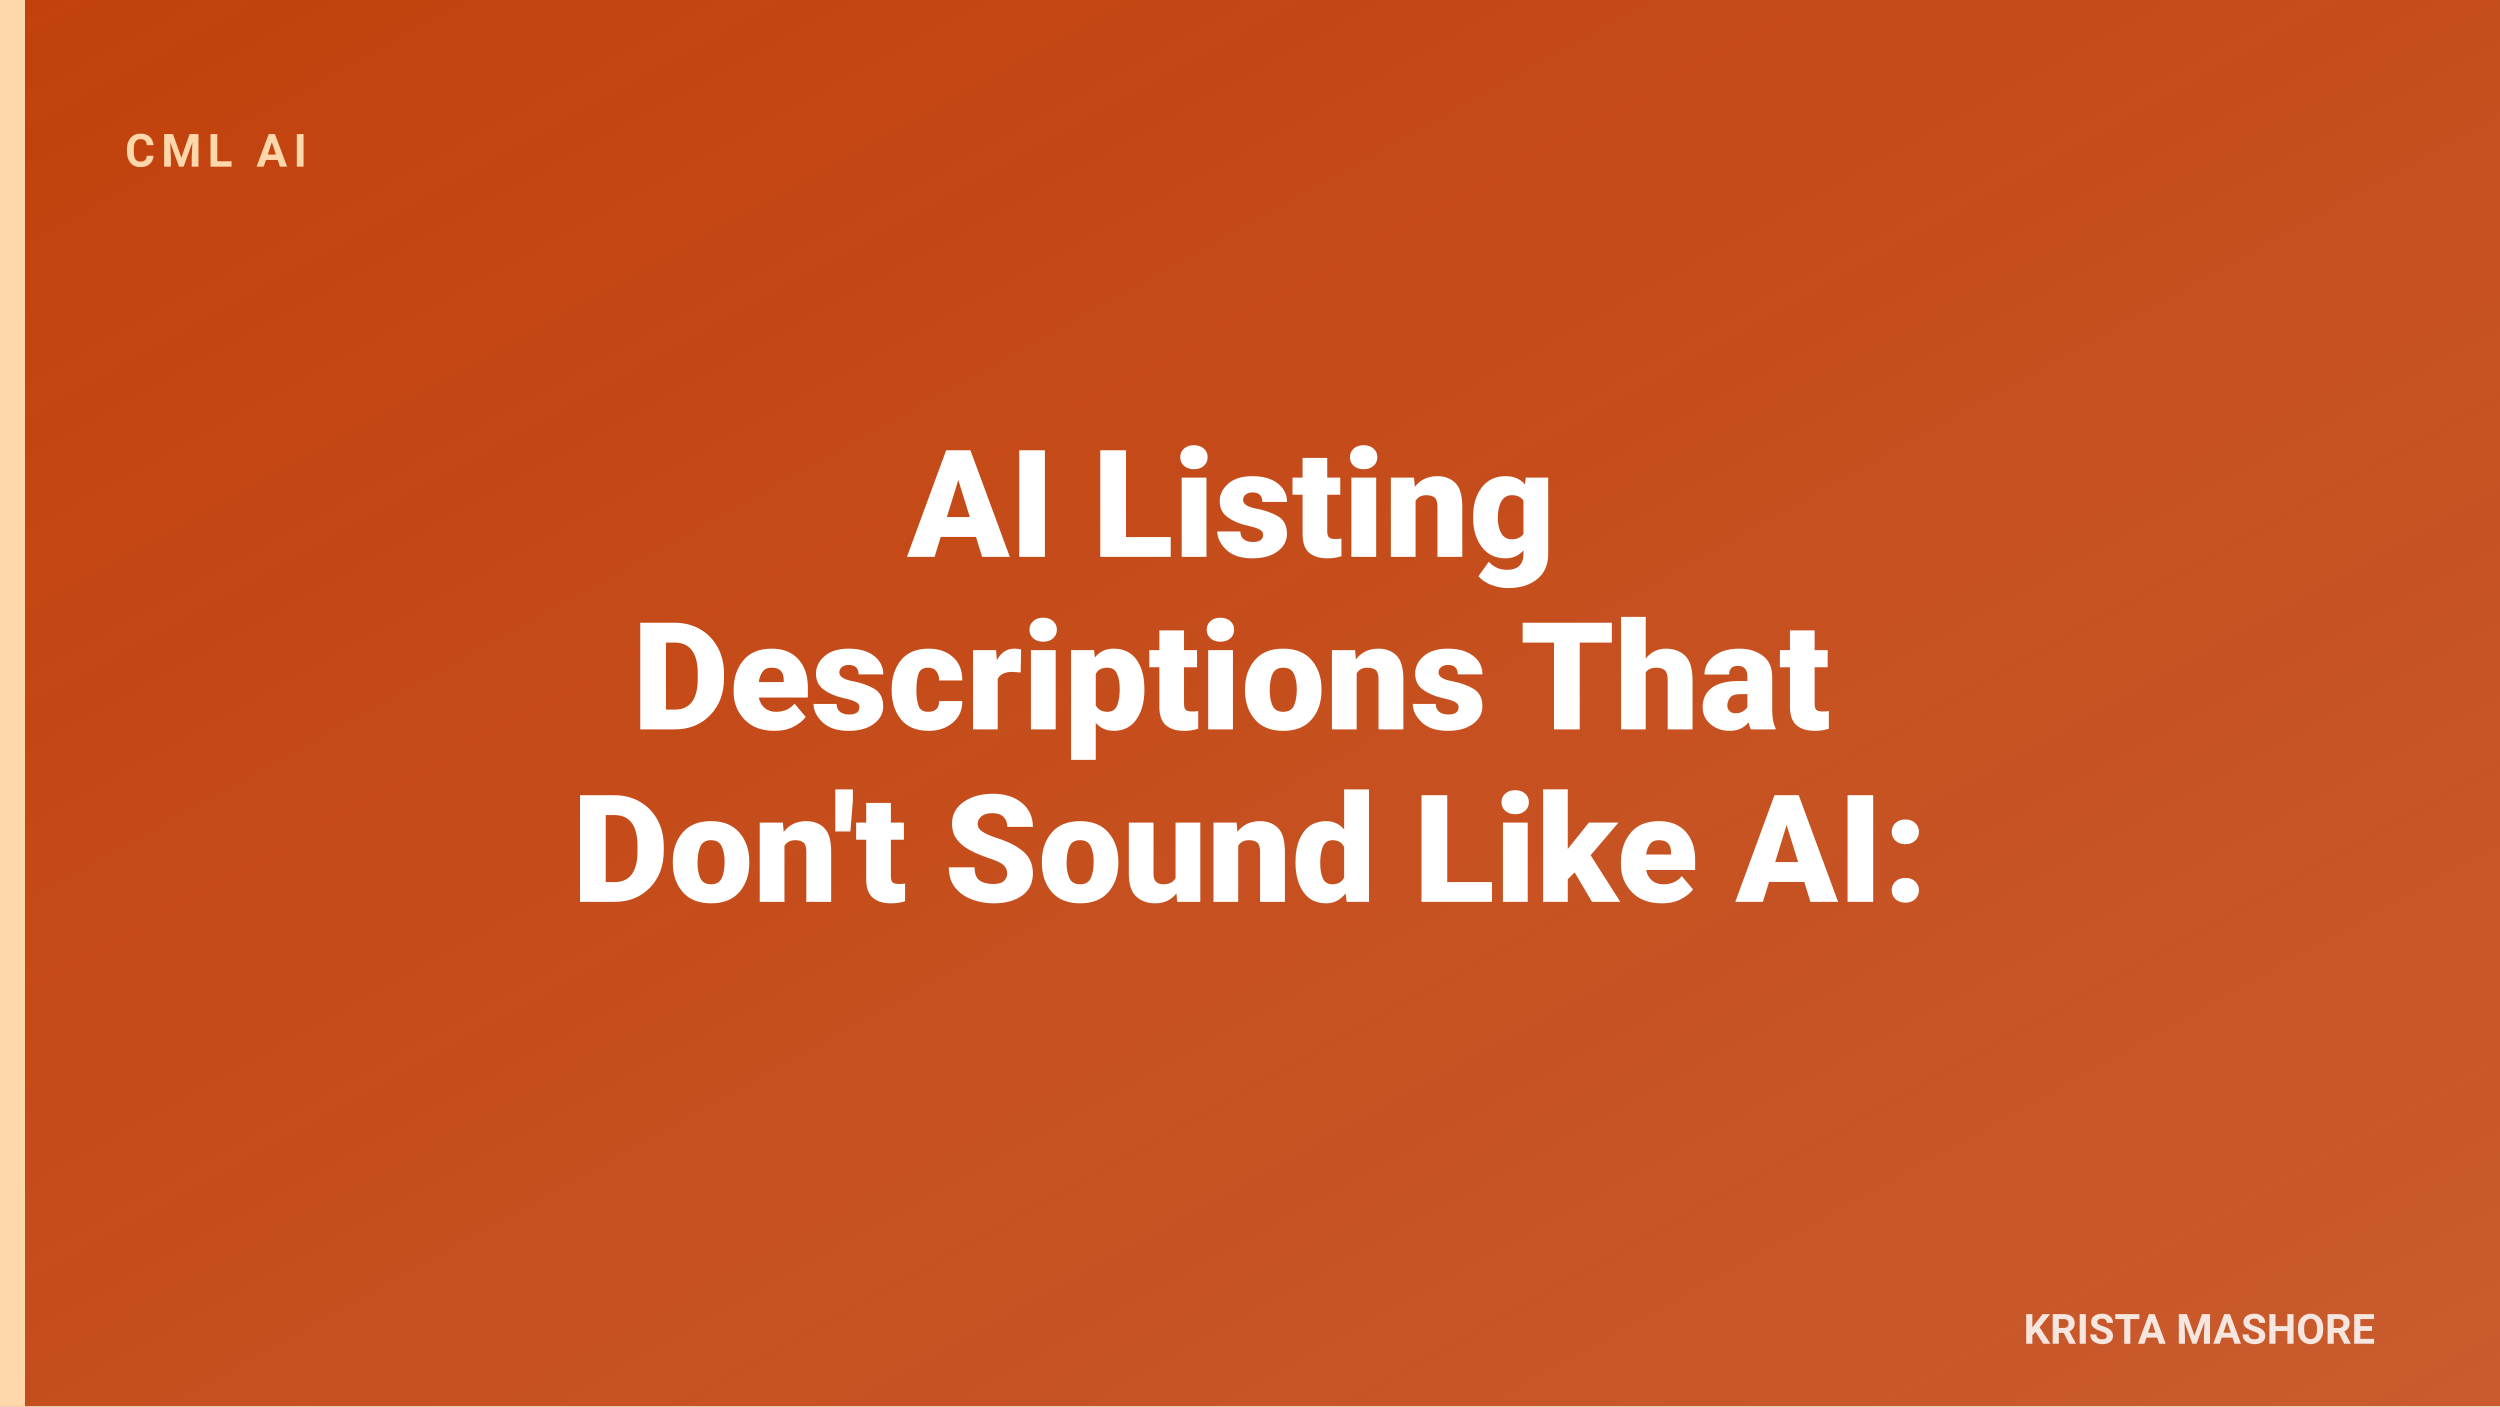
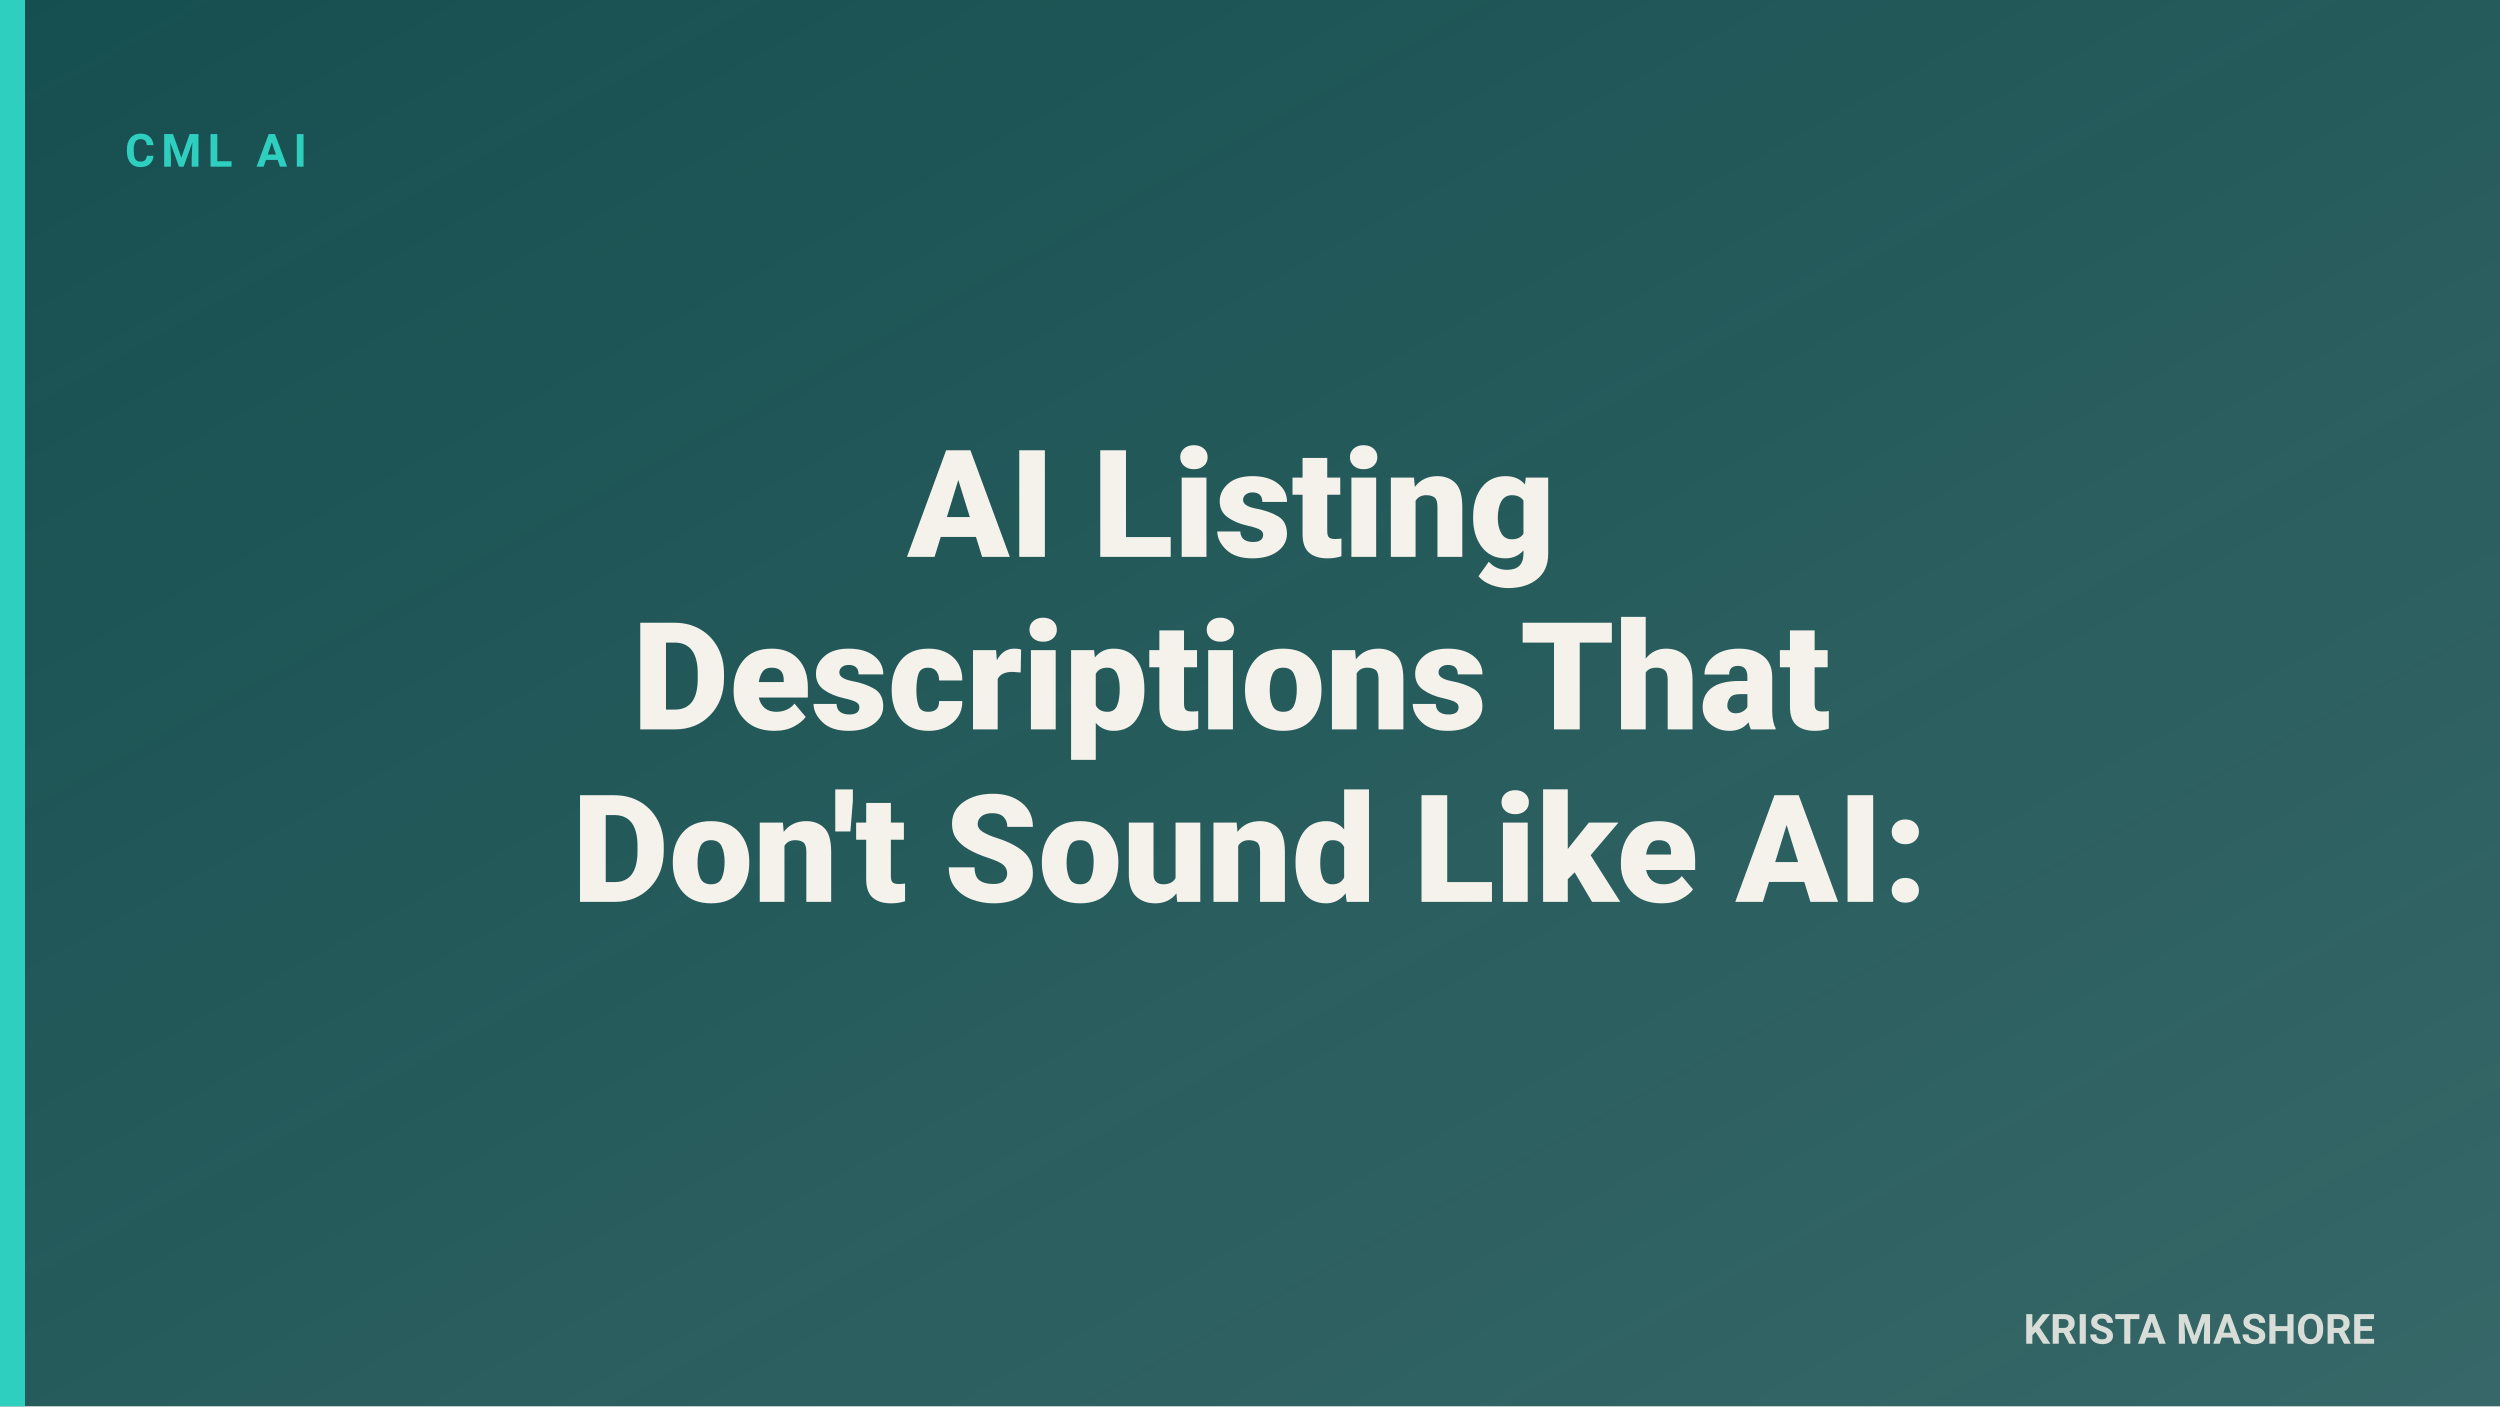
<svg xmlns="http://www.w3.org/2000/svg" width="1200" height="675" viewBox="0 0 1200 675" role="img" aria-label="AI Listing Descriptions That Don't Sound Like AI: The 3-Pass Method">
  <defs>
    <linearGradient id="bg" x1="0%" y1="0%" x2="100%" y2="100%">
-       <stop offset="0%" stop-color="#C2410C" />
-       <stop offset="100%" stop-color="#C2410C" stop-opacity="0.85" />
+       <stop offset="0%" stop-color="#164F50" />
+       <stop offset="100%" stop-color="#164F50" stop-opacity="0.85" />
    </linearGradient>
  </defs>
  <rect width="1200" height="675" fill="url(#bg)" />
-   <rect x="0" y="0" width="12" height="675" fill="#FED7AA" />
-   <text x="60" y="80" font-family="-apple-system, BlinkMacSystemFont, 'Segoe UI', Roboto, sans-serif" font-size="22" font-weight="600" fill="#FED7AA" letter-spacing="3">CML AI</text>
-   <text font-family="-apple-system, BlinkMacSystemFont, 'Segoe UI', Roboto, sans-serif" font-size="72" font-weight="800" fill="#FFFFFF" text-anchor="middle">
+   <rect x="0" y="0" width="12" height="675" fill="#2FCFC0" />
+   <text x="60" y="80" font-family="-apple-system, BlinkMacSystemFont, 'Segoe UI', Roboto, sans-serif" font-size="22" font-weight="600" fill="#2FCFC0" letter-spacing="3">CML AI</text>
+   <text font-family="-apple-system, BlinkMacSystemFont, 'Segoe UI', Roboto, sans-serif" font-size="72" font-weight="800" fill="#F5F2EB" text-anchor="middle">
    <tspan x="600" y="267.3">AI Listing</tspan>
    <tspan x="600" y="350.1">Descriptions That</tspan>
    <tspan x="600" y="432.9">Don't Sound Like AI:</tspan>
  </text>
-   <text x="1140" y="645" font-family="-apple-system, BlinkMacSystemFont, 'Segoe UI', Roboto, sans-serif" font-size="20" font-weight="600" fill="#FFFFFF" text-anchor="end" opacity="0.85">KRISTA MASHORE</text>
+   <text x="1140" y="645" font-family="-apple-system, BlinkMacSystemFont, 'Segoe UI', Roboto, sans-serif" font-size="20" font-weight="600" fill="#F5F2EB" text-anchor="end" opacity="0.85">KRISTA MASHORE</text>
</svg>
